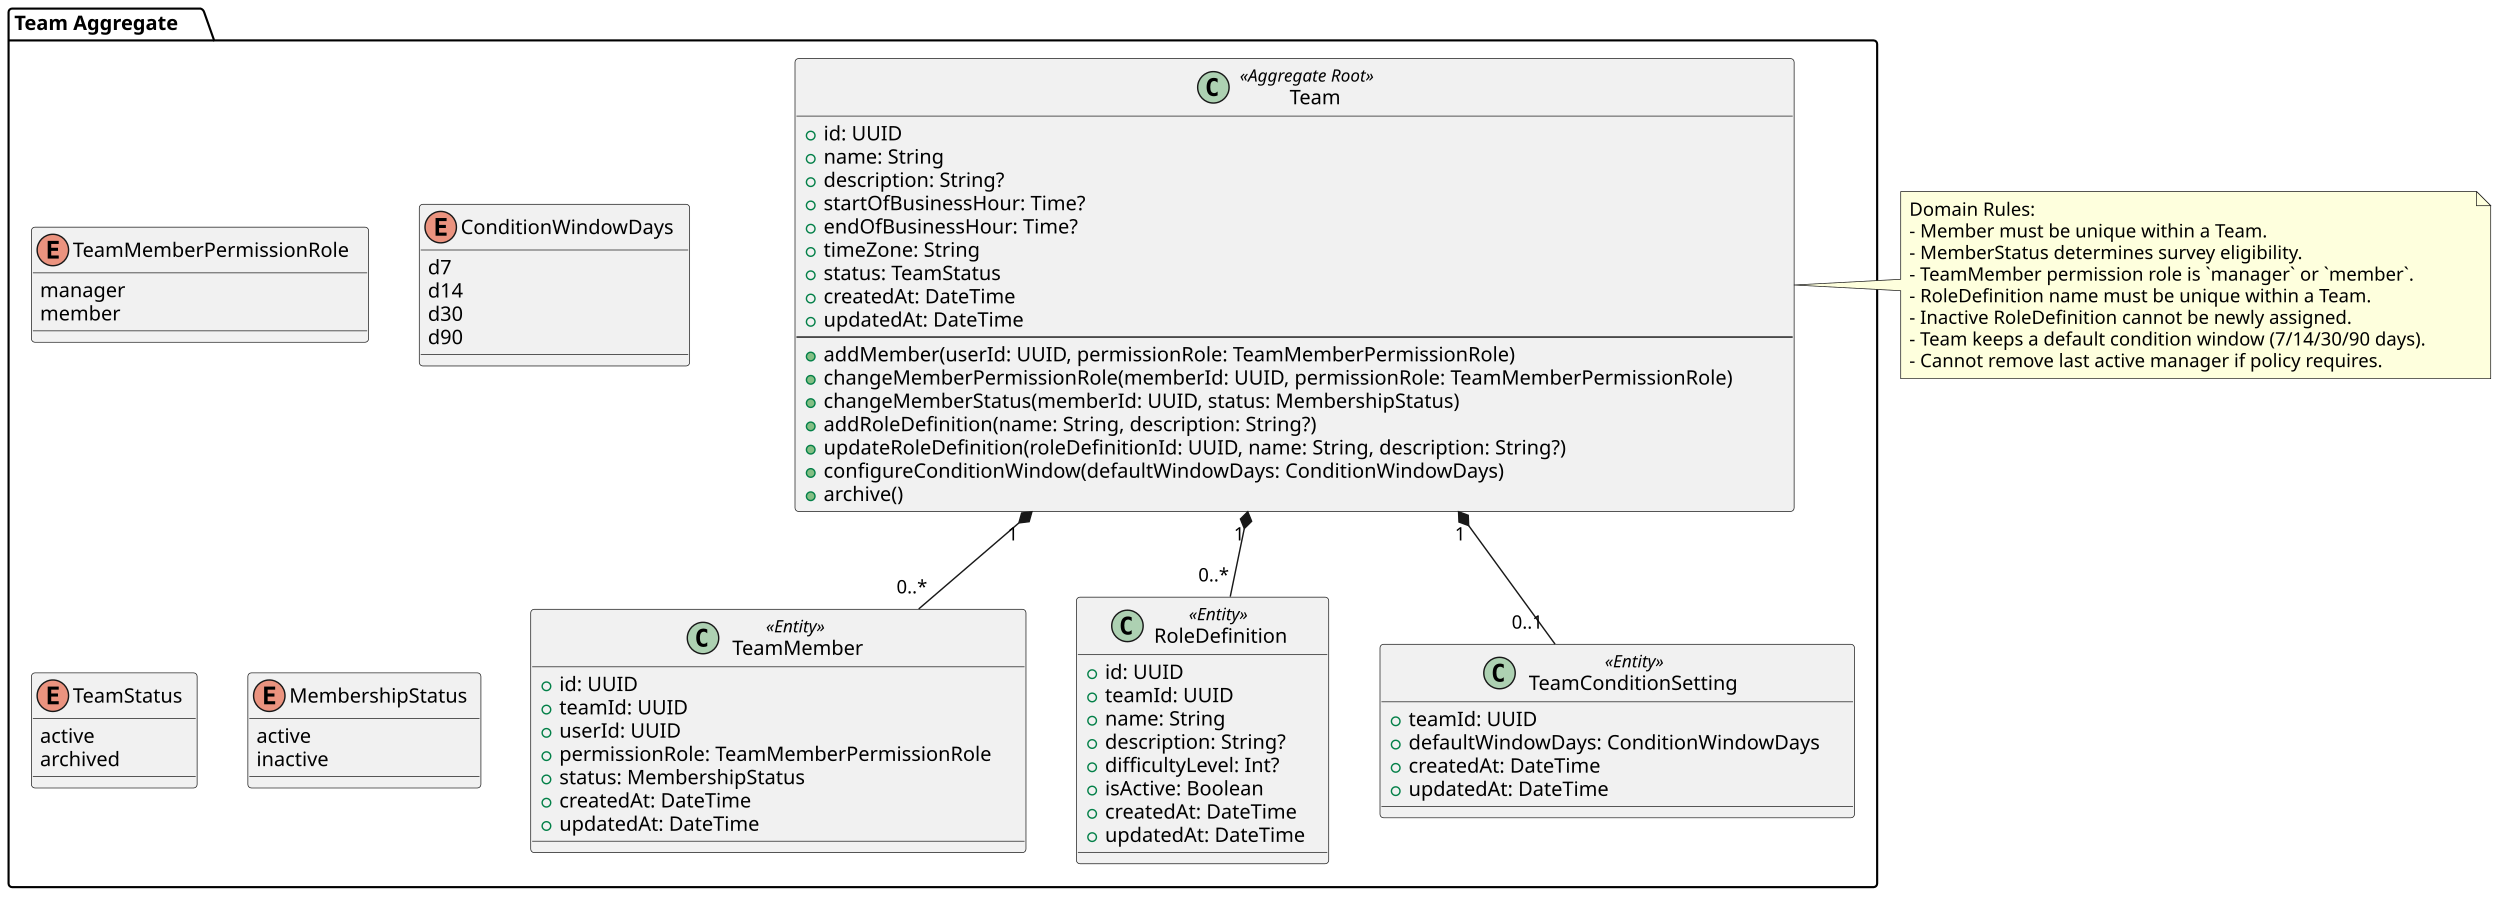
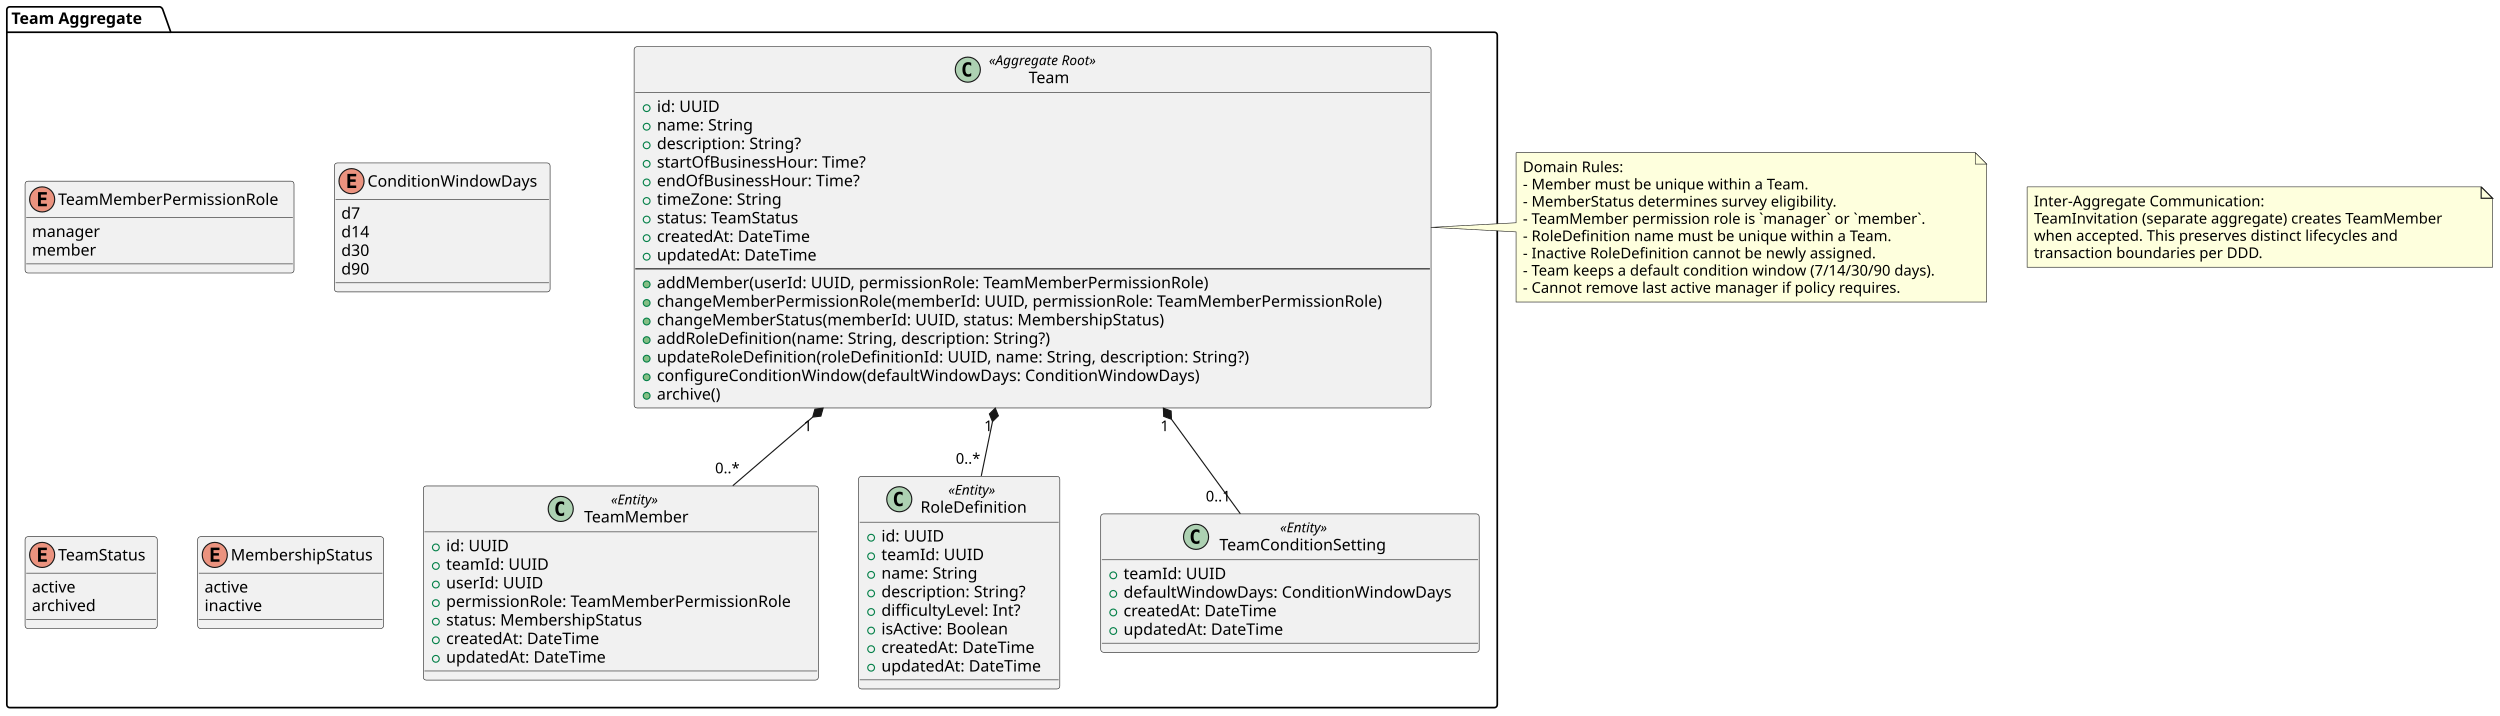
- <svg xmlns="http://www.w3.org/2000/svg" contentStyleType="text/css" data-diagram-type="CLASS" height="628px" preserveAspectRatio="none" style="width:1750px;height:628px;background:#FFFFFF;" version="1.1" viewBox="0 0 1750 628" width="1750px" zoomAndPan="magnify">
+ <svg xmlns="http://www.w3.org/2000/svg" contentStyleType="text/css" data-diagram-type="CLASS" height="628px" preserveAspectRatio="none" style="width:2194px;height:628px;background:#FFFFFF;" version="1.1" viewBox="0 0 2194 628" width="2194px" zoomAndPan="magnify">
  <defs />
  <g>
    <g class="cluster" data-qualified-name="Team Aggregate" data-source-line="1" id="ent0002">
      <path d="M8.5,6 L140.388,6 A3.75,3.75 0 0 1 142.888,8.5 L149.888,28.297 L1311.5,28.297 A2.5,2.5 0 0 1 1314,30.797 L1314,618.5 A2.5,2.5 0 0 1 1311.5,621 L8.5,621 A2.5,2.5 0 0 1 6,618.5 L6,8.5 A2.5,2.5 0 0 1 8.5,6" fill="none" style="stroke:#000000;stroke-width:1.5;" />
      <line style="stroke:#000000;stroke-width:1.5;" x1="6" x2="149.888" y1="28.297" y2="28.297" />
      <text fill="#000000" font-family="sans-serif" font-size="14" font-weight="bold" lengthAdjust="spacing" textLength="130.888" x="10" y="20.995">Team Aggregate</text>
    </g>
    <g class="entity" data-qualified-name="Team Aggregate.Team" data-source-line="3" id="ent0003">
      <rect fill="#F1F1F1" height="317.016" rx="2.5" ry="2.5" style="stroke:#181818;stroke-width:0.5;" width="699.394" x="556.5" y="41" />
      <ellipse cx="849.361" cy="61.133" fill="#ADD1B2" rx="11" ry="11" style="stroke:#181818;stroke-width:1;" />
      <path d="M852.33,66.773 Q851.752,67.07 851.111,67.211 Q850.471,67.367 849.768,67.367 Q847.268,67.367 845.939,65.727 Q844.627,64.07 844.627,60.945 Q844.627,57.82 845.939,56.164 Q847.268,54.508 849.768,54.508 Q850.471,54.508 851.111,54.664 Q851.768,54.82 852.33,55.117 L852.33,57.836 Q851.705,57.258 851.111,56.992 Q850.518,56.711 849.893,56.711 Q848.549,56.711 847.861,57.789 Q847.174,58.852 847.174,60.945 Q847.174,63.039 847.861,64.117 Q848.549,65.18 849.893,65.18 Q850.518,65.18 851.111,64.914 Q851.705,64.633 852.33,64.055 L852.33,66.773 Z " fill="#000000" />
      <text fill="#000000" font-family="sans-serif" font-size="12" font-style="italic" lengthAdjust="spacing" textLength="109.172" x="867.861" y="57.139">«Aggregate Root»</text>
      <text fill="#000000" font-family="sans-serif" font-size="14" lengthAdjust="spacing" textLength="39.382" x="902.756" y="72.964">Team</text>
      <line style="stroke:#181818;stroke-width:0.5;" x1="557.5" x2="1254.895" y1="81.266" y2="81.266" />
      <g data-visibility-modifier="PUBLIC_FIELD">
        <ellipse cx="567.5" cy="94.914" fill="none" rx="3" ry="3" style="stroke:#038048;stroke-width:1;" />
      </g>
      <text fill="#000000" font-family="sans-serif" font-size="14" lengthAdjust="spacing" textLength="57.347" x="576.5" y="98.261">id: UUID</text>
      <g data-visibility-modifier="PUBLIC_FIELD">
        <ellipse cx="567.5" cy="111.211" fill="none" rx="3" ry="3" style="stroke:#038048;stroke-width:1;" />
      </g>
      <text fill="#000000" font-family="sans-serif" font-size="14" lengthAdjust="spacing" textLength="90.651" x="576.5" y="114.558">name: String</text>
      <g data-visibility-modifier="PUBLIC_FIELD">
        <ellipse cx="567.5" cy="127.508" fill="none" rx="3" ry="3" style="stroke:#038048;stroke-width:1;" />
      </g>
      <text fill="#000000" font-family="sans-serif" font-size="14" lengthAdjust="spacing" textLength="136.22" x="576.5" y="130.855">description: String?</text>
      <g data-visibility-modifier="PUBLIC_FIELD">
        <ellipse cx="567.5" cy="143.805" fill="none" rx="3" ry="3" style="stroke:#038048;stroke-width:1;" />
      </g>
      <text fill="#000000" font-family="sans-serif" font-size="14" lengthAdjust="spacing" textLength="195.303" x="576.5" y="147.151">startOfBusinessHour: Time?</text>
      <g data-visibility-modifier="PUBLIC_FIELD">
        <ellipse cx="567.5" cy="160.102" fill="none" rx="3" ry="3" style="stroke:#038048;stroke-width:1;" />
      </g>
      <text fill="#000000" font-family="sans-serif" font-size="14" lengthAdjust="spacing" textLength="189.068" x="576.5" y="163.448">endOfBusinessHour: Time?</text>
      <g data-visibility-modifier="PUBLIC_FIELD">
        <ellipse cx="567.5" cy="176.398" fill="none" rx="3" ry="3" style="stroke:#038048;stroke-width:1;" />
      </g>
      <text fill="#000000" font-family="sans-serif" font-size="14" lengthAdjust="spacing" textLength="118.221" x="576.5" y="179.745">timeZone: String</text>
      <g data-visibility-modifier="PUBLIC_FIELD">
        <ellipse cx="567.5" cy="192.695" fill="none" rx="3" ry="3" style="stroke:#038048;stroke-width:1;" />
      </g>
      <text fill="#000000" font-family="sans-serif" font-size="14" lengthAdjust="spacing" textLength="136.179" x="576.5" y="196.042">status: TeamStatus</text>
      <g data-visibility-modifier="PUBLIC_FIELD">
        <ellipse cx="567.5" cy="208.992" fill="none" rx="3" ry="3" style="stroke:#038048;stroke-width:1;" />
      </g>
      <text fill="#000000" font-family="sans-serif" font-size="14" lengthAdjust="spacing" textLength="146.023" x="576.5" y="212.339">createdAt: DateTime</text>
      <g data-visibility-modifier="PUBLIC_FIELD">
        <ellipse cx="567.5" cy="225.289" fill="none" rx="3" ry="3" style="stroke:#038048;stroke-width:1;" />
      </g>
      <text fill="#000000" font-family="sans-serif" font-size="14" lengthAdjust="spacing" textLength="150.602" x="576.5" y="228.636">updatedAt: DateTime</text>
      <line style="stroke:#181818;stroke-width:1;" x1="557.5" x2="1254.895" y1="235.938" y2="235.938" />
      <g data-visibility-modifier="PUBLIC_METHOD">
        <ellipse cx="567.5" cy="249.586" fill="#84BE84" rx="3" ry="3" style="stroke:#038048;stroke-width:1;" />
      </g>
      <text fill="#000000" font-family="sans-serif" font-size="14" lengthAdjust="spacing" textLength="512.565" x="576.5" y="252.933">addMember(userId: UUID, permissionRole: TeamMemberPermissionRole)</text>
      <g data-visibility-modifier="PUBLIC_METHOD">
        <ellipse cx="567.5" cy="265.883" fill="#84BE84" rx="3" ry="3" style="stroke:#038048;stroke-width:1;" />
      </g>
      <text fill="#000000" font-family="sans-serif" font-size="14" lengthAdjust="spacing" textLength="673.394" x="576.5" y="269.229">changeMemberPermissionRole(memberId: UUID, permissionRole: TeamMemberPermissionRole)</text>
      <g data-visibility-modifier="PUBLIC_METHOD">
        <ellipse cx="567.5" cy="282.18" fill="#84BE84" rx="3" ry="3" style="stroke:#038048;stroke-width:1;" />
      </g>
      <text fill="#000000" font-family="sans-serif" font-size="14" lengthAdjust="spacing" textLength="473.601" x="576.5" y="285.526">changeMemberStatus(memberId: UUID, status: MembershipStatus)</text>
      <g data-visibility-modifier="PUBLIC_METHOD">
        <ellipse cx="567.5" cy="298.477" fill="#84BE84" rx="3" ry="3" style="stroke:#038048;stroke-width:1;" />
      </g>
      <text fill="#000000" font-family="sans-serif" font-size="14" lengthAdjust="spacing" textLength="371.636" x="576.5" y="301.823">addRoleDefinition(name: String, description: String?)</text>
      <g data-visibility-modifier="PUBLIC_METHOD">
        <ellipse cx="567.5" cy="314.773" fill="#84BE84" rx="3" ry="3" style="stroke:#038048;stroke-width:1;" />
      </g>
      <text fill="#000000" font-family="sans-serif" font-size="14" lengthAdjust="spacing" textLength="555.714" x="576.5" y="318.12">updateRoleDefinition(roleDefinitionId: UUID, name: String, description: String?)</text>
      <g data-visibility-modifier="PUBLIC_METHOD">
        <ellipse cx="567.5" cy="331.07" fill="#84BE84" rx="3" ry="3" style="stroke:#038048;stroke-width:1;" />
      </g>
      <text fill="#000000" font-family="sans-serif" font-size="14" lengthAdjust="spacing" textLength="505.449" x="576.5" y="334.417">configureConditionWindow(defaultWindowDays: ConditionWindowDays)</text>
      <g data-visibility-modifier="PUBLIC_METHOD">
        <ellipse cx="567.5" cy="347.367" fill="#84BE84" rx="3" ry="3" style="stroke:#038048;stroke-width:1;" />
      </g>
      <text fill="#000000" font-family="sans-serif" font-size="14" lengthAdjust="spacing" textLength="62.617" x="576.5" y="350.714">archive()</text>
    </g>
    <g class="entity" data-qualified-name="Team Aggregate.TeamMember" data-source-line="23" id="ent0004">
      <rect fill="#F1F1F1" height="170.344" rx="2.5" ry="2.5" style="stroke:#181818;stroke-width:0.5;" width="346.681" x="371.5" y="426.5" />
      <ellipse cx="492.106" cy="446.633" fill="#ADD1B2" rx="11" ry="11" style="stroke:#181818;stroke-width:1;" />
      <path d="M495.075,452.273 Q494.497,452.57 493.856,452.711 Q493.216,452.867 492.513,452.867 Q490.013,452.867 488.685,451.227 Q487.372,449.57 487.372,446.445 Q487.372,443.32 488.685,441.664 Q490.013,440.008 492.513,440.008 Q493.216,440.008 493.856,440.164 Q494.513,440.32 495.075,440.617 L495.075,443.336 Q494.45,442.758 493.856,442.492 Q493.263,442.211 492.638,442.211 Q491.294,442.211 490.606,443.289 Q489.919,444.352 489.919,446.445 Q489.919,448.539 490.606,449.617 Q491.294,450.68 492.638,450.68 Q493.263,450.68 493.856,450.414 Q494.45,450.133 495.075,449.555 L495.075,452.273 Z " fill="#000000" />
      <text fill="#000000" font-family="sans-serif" font-size="12" font-style="italic" lengthAdjust="spacing" textLength="49.846" x="536.168" y="442.639">«Entity»</text>
      <text fill="#000000" font-family="sans-serif" font-size="14" lengthAdjust="spacing" textLength="96.968" x="512.606" y="458.464">TeamMember</text>
      <line style="stroke:#181818;stroke-width:0.5;" x1="372.5" x2="717.181" y1="466.766" y2="466.766" />
      <g data-visibility-modifier="PUBLIC_FIELD">
        <ellipse cx="382.5" cy="480.414" fill="none" rx="3" ry="3" style="stroke:#038048;stroke-width:1;" />
      </g>
      <text fill="#000000" font-family="sans-serif" font-size="14" lengthAdjust="spacing" textLength="57.347" x="391.5" y="483.761">id: UUID</text>
      <g data-visibility-modifier="PUBLIC_FIELD">
        <ellipse cx="382.5" cy="496.711" fill="none" rx="3" ry="3" style="stroke:#038048;stroke-width:1;" />
      </g>
      <text fill="#000000" font-family="sans-serif" font-size="14" lengthAdjust="spacing" textLength="93.905" x="391.5" y="500.058">teamId: UUID</text>
      <g data-visibility-modifier="PUBLIC_FIELD">
        <ellipse cx="382.5" cy="513.008" fill="none" rx="3" ry="3" style="stroke:#038048;stroke-width:1;" />
      </g>
      <text fill="#000000" font-family="sans-serif" font-size="14" lengthAdjust="spacing" textLength="88.122" x="391.5" y="516.355">userId: UUID</text>
      <g data-visibility-modifier="PUBLIC_FIELD">
        <ellipse cx="382.5" cy="529.305" fill="none" rx="3" ry="3" style="stroke:#038048;stroke-width:1;" />
      </g>
      <text fill="#000000" font-family="sans-serif" font-size="14" lengthAdjust="spacing" textLength="320.681" x="391.5" y="532.651">permissionRole: TeamMemberPermissionRole</text>
      <g data-visibility-modifier="PUBLIC_FIELD">
        <ellipse cx="382.5" cy="545.602" fill="none" rx="3" ry="3" style="stroke:#038048;stroke-width:1;" />
      </g>
      <text fill="#000000" font-family="sans-serif" font-size="14" lengthAdjust="spacing" textLength="183.326" x="391.5" y="548.948">status: MembershipStatus</text>
      <g data-visibility-modifier="PUBLIC_FIELD">
        <ellipse cx="382.5" cy="561.898" fill="none" rx="3" ry="3" style="stroke:#038048;stroke-width:1;" />
      </g>
      <text fill="#000000" font-family="sans-serif" font-size="14" lengthAdjust="spacing" textLength="146.023" x="391.5" y="565.245">createdAt: DateTime</text>
      <g data-visibility-modifier="PUBLIC_FIELD">
        <ellipse cx="382.5" cy="578.195" fill="none" rx="3" ry="3" style="stroke:#038048;stroke-width:1;" />
      </g>
      <text fill="#000000" font-family="sans-serif" font-size="14" lengthAdjust="spacing" textLength="150.602" x="391.5" y="581.542">updatedAt: DateTime</text>
      <line style="stroke:#181818;stroke-width:0.5;" x1="372.5" x2="717.181" y1="588.844" y2="588.844" />
    </g>
    <g class="entity" data-qualified-name="Team Aggregate.RoleDefinition" data-source-line="33" id="ent0005">
      <rect fill="#F1F1F1" height="186.641" rx="2.5" ry="2.5" style="stroke:#181818;stroke-width:0.5;" width="176.602" x="753.5" y="418" />
      <ellipse cx="789.207" cy="438.133" fill="#ADD1B2" rx="11" ry="11" style="stroke:#181818;stroke-width:1;" />
      <path d="M792.175,443.773 Q791.597,444.07 790.957,444.211 Q790.316,444.367 789.613,444.367 Q787.113,444.367 785.785,442.727 Q784.472,441.07 784.472,437.945 Q784.472,434.82 785.785,433.164 Q787.113,431.508 789.613,431.508 Q790.316,431.508 790.957,431.664 Q791.613,431.82 792.175,432.117 L792.175,434.836 Q791.55,434.258 790.957,433.992 Q790.363,433.711 789.738,433.711 Q788.394,433.711 787.707,434.789 Q787.019,435.852 787.019,437.945 Q787.019,440.039 787.707,441.117 Q788.394,442.18 789.738,442.18 Q790.363,442.18 790.957,441.914 Q791.55,441.633 792.175,441.055 L792.175,443.773 Z " fill="#000000" />
      <text fill="#000000" font-family="sans-serif" font-size="12" font-style="italic" lengthAdjust="spacing" textLength="49.846" x="832.179" y="434.139">«Entity»</text>
      <text fill="#000000" font-family="sans-serif" font-size="14" lengthAdjust="spacing" textLength="98.588" x="807.808" y="449.964">RoleDefinition</text>
      <line style="stroke:#181818;stroke-width:0.5;" x1="754.5" x2="929.102" y1="458.266" y2="458.266" />
      <g data-visibility-modifier="PUBLIC_FIELD">
        <ellipse cx="764.5" cy="471.914" fill="none" rx="3" ry="3" style="stroke:#038048;stroke-width:1;" />
      </g>
      <text fill="#000000" font-family="sans-serif" font-size="14" lengthAdjust="spacing" textLength="57.347" x="773.5" y="475.261">id: UUID</text>
      <g data-visibility-modifier="PUBLIC_FIELD">
        <ellipse cx="764.5" cy="488.211" fill="none" rx="3" ry="3" style="stroke:#038048;stroke-width:1;" />
      </g>
      <text fill="#000000" font-family="sans-serif" font-size="14" lengthAdjust="spacing" textLength="93.905" x="773.5" y="491.558">teamId: UUID</text>
      <g data-visibility-modifier="PUBLIC_FIELD">
        <ellipse cx="764.5" cy="504.508" fill="none" rx="3" ry="3" style="stroke:#038048;stroke-width:1;" />
      </g>
      <text fill="#000000" font-family="sans-serif" font-size="14" lengthAdjust="spacing" textLength="90.651" x="773.5" y="507.854">name: String</text>
      <g data-visibility-modifier="PUBLIC_FIELD">
        <ellipse cx="764.5" cy="520.805" fill="none" rx="3" ry="3" style="stroke:#038048;stroke-width:1;" />
      </g>
      <text fill="#000000" font-family="sans-serif" font-size="14" lengthAdjust="spacing" textLength="136.22" x="773.5" y="524.151">description: String?</text>
      <g data-visibility-modifier="PUBLIC_FIELD">
        <ellipse cx="764.5" cy="537.102" fill="none" rx="3" ry="3" style="stroke:#038048;stroke-width:1;" />
      </g>
      <text fill="#000000" font-family="sans-serif" font-size="14" lengthAdjust="spacing" textLength="133.048" x="773.5" y="540.448">difficultyLevel: Int?</text>
      <g data-visibility-modifier="PUBLIC_FIELD">
        <ellipse cx="764.5" cy="553.398" fill="none" rx="3" ry="3" style="stroke:#038048;stroke-width:1;" />
      </g>
      <text fill="#000000" font-family="sans-serif" font-size="14" lengthAdjust="spacing" textLength="120.593" x="773.5" y="556.745">isActive: Boolean</text>
      <g data-visibility-modifier="PUBLIC_FIELD">
        <ellipse cx="764.5" cy="569.695" fill="none" rx="3" ry="3" style="stroke:#038048;stroke-width:1;" />
      </g>
      <text fill="#000000" font-family="sans-serif" font-size="14" lengthAdjust="spacing" textLength="146.023" x="773.5" y="573.042">createdAt: DateTime</text>
      <g data-visibility-modifier="PUBLIC_FIELD">
        <ellipse cx="764.5" cy="585.992" fill="none" rx="3" ry="3" style="stroke:#038048;stroke-width:1;" />
      </g>
      <text fill="#000000" font-family="sans-serif" font-size="14" lengthAdjust="spacing" textLength="150.602" x="773.5" y="589.339">updatedAt: DateTime</text>
      <line style="stroke:#181818;stroke-width:0.5;" x1="754.5" x2="929.102" y1="596.641" y2="596.641" />
    </g>
    <g class="entity" data-qualified-name="Team Aggregate.TeamConditionSetting" data-source-line="44" id="ent0006">
      <rect fill="#F1F1F1" height="121.453" rx="2.5" ry="2.5" style="stroke:#181818;stroke-width:0.5;" width="332.127" x="966" y="451" />
      <ellipse cx="1049.655" cy="471.133" fill="#ADD1B2" rx="11" ry="11" style="stroke:#181818;stroke-width:1;" />
      <path d="M1052.623,476.773 Q1052.045,477.07 1051.405,477.211 Q1050.764,477.367 1050.061,477.367 Q1047.561,477.367 1046.233,475.727 Q1044.92,474.07 1044.92,470.945 Q1044.92,467.82 1046.233,466.164 Q1047.561,464.508 1050.061,464.508 Q1050.764,464.508 1051.405,464.664 Q1052.061,464.82 1052.623,465.117 L1052.623,467.836 Q1051.998,467.258 1051.405,466.992 Q1050.811,466.711 1050.186,466.711 Q1048.842,466.711 1048.155,467.789 Q1047.467,468.852 1047.467,470.945 Q1047.467,473.039 1048.155,474.117 Q1048.842,475.18 1050.186,475.18 Q1050.811,475.18 1051.405,474.914 Q1051.998,474.633 1052.623,474.055 L1052.623,476.773 Z " fill="#000000" />
      <text fill="#000000" font-family="sans-serif" font-size="12" font-style="italic" lengthAdjust="spacing" textLength="49.846" x="1123.391" y="467.139">«Entity»</text>
      <text fill="#000000" font-family="sans-serif" font-size="14" lengthAdjust="spacing" textLength="156.317" x="1070.155" y="482.964">TeamConditionSetting</text>
      <line style="stroke:#181818;stroke-width:0.5;" x1="967" x2="1297.127" y1="491.266" y2="491.266" />
      <g data-visibility-modifier="PUBLIC_FIELD">
        <ellipse cx="977" cy="504.914" fill="none" rx="3" ry="3" style="stroke:#038048;stroke-width:1;" />
      </g>
      <text fill="#000000" font-family="sans-serif" font-size="14" lengthAdjust="spacing" textLength="93.905" x="986" y="508.261">teamId: UUID</text>
      <g data-visibility-modifier="PUBLIC_FIELD">
        <ellipse cx="977" cy="521.211" fill="none" rx="3" ry="3" style="stroke:#038048;stroke-width:1;" />
      </g>
      <text fill="#000000" font-family="sans-serif" font-size="14" lengthAdjust="spacing" textLength="306.127" x="986" y="524.558">defaultWindowDays: ConditionWindowDays</text>
      <g data-visibility-modifier="PUBLIC_FIELD">
        <ellipse cx="977" cy="537.508" fill="none" rx="3" ry="3" style="stroke:#038048;stroke-width:1;" />
      </g>
      <text fill="#000000" font-family="sans-serif" font-size="14" lengthAdjust="spacing" textLength="146.023" x="986" y="540.855">createdAt: DateTime</text>
      <g data-visibility-modifier="PUBLIC_FIELD">
        <ellipse cx="977" cy="553.805" fill="none" rx="3" ry="3" style="stroke:#038048;stroke-width:1;" />
      </g>
      <text fill="#000000" font-family="sans-serif" font-size="14" lengthAdjust="spacing" textLength="150.602" x="986" y="557.151">updatedAt: DateTime</text>
      <line style="stroke:#181818;stroke-width:0.5;" x1="967" x2="1297.127" y1="564.453" y2="564.453" />
    </g>
    <g class="entity" data-qualified-name="Team Aggregate.TeamMemberPermissionRole" data-source-line="51" id="ent0007">
      <rect fill="#F1F1F1" height="80.594" rx="2.5" ry="2.5" style="stroke:#181818;stroke-width:0.5;" width="236.019" x="22" y="159" />
      <ellipse cx="37" cy="175" fill="#EB937F" rx="11" ry="11" style="stroke:#181818;stroke-width:1;" />
      <path d="M41.109,181 L33.391,181 L33.391,168.609 L41.109,168.609 L41.109,170.766 L35.844,170.766 L35.844,173.438 L40.609,173.438 L40.609,175.594 L35.844,175.594 L35.844,178.844 L41.109,178.844 L41.109,181 Z " fill="#000000" />
      <text fill="#000000" font-family="sans-serif" font-size="14" lengthAdjust="spacing" textLength="204.019" x="51" y="179.847">TeamMemberPermissionRole</text>
      <line style="stroke:#181818;stroke-width:0.5;" x1="23" x2="257.019" y1="191" y2="191" />
      <text fill="#000000" font-family="sans-serif" font-size="14" lengthAdjust="spacing" textLength="62.925" x="28" y="207.995">manager</text>
      <text fill="#000000" font-family="sans-serif" font-size="14" lengthAdjust="spacing" textLength="59.145" x="28" y="224.292">member</text>
      <line style="stroke:#181818;stroke-width:0.5;" x1="23" x2="257.019" y1="231.594" y2="231.594" />
    </g>
    <g class="entity" data-qualified-name="Team Aggregate.ConditionWindowDays" data-source-line="56" id="ent0008">
      <rect fill="#F1F1F1" height="113.188" rx="2.5" ry="2.5" style="stroke:#181818;stroke-width:0.5;" width="189.254" x="293.5" y="143" />
      <ellipse cx="308.5" cy="159" fill="#EB937F" rx="11" ry="11" style="stroke:#181818;stroke-width:1;" />
      <path d="M312.609,165 L304.891,165 L304.891,152.609 L312.609,152.609 L312.609,154.766 L307.344,154.766 L307.344,157.438 L312.109,157.438 L312.109,159.594 L307.344,159.594 L307.344,162.844 L312.609,162.844 L312.609,165 Z " fill="#000000" />
      <text fill="#000000" font-family="sans-serif" font-size="14" lengthAdjust="spacing" textLength="157.254" x="322.5" y="163.847">ConditionWindowDays</text>
      <line style="stroke:#181818;stroke-width:0.5;" x1="294.5" x2="481.754" y1="175" y2="175" />
      <text fill="#000000" font-family="sans-serif" font-size="14" lengthAdjust="spacing" textLength="17.794" x="299.5" y="191.995">d7</text>
      <text fill="#000000" font-family="sans-serif" font-size="14" lengthAdjust="spacing" textLength="26.701" x="299.5" y="208.292">d14</text>
      <text fill="#000000" font-family="sans-serif" font-size="14" lengthAdjust="spacing" textLength="26.701" x="299.5" y="224.589">d30</text>
      <text fill="#000000" font-family="sans-serif" font-size="14" lengthAdjust="spacing" textLength="26.701" x="299.5" y="240.886">d90</text>
      <line style="stroke:#181818;stroke-width:0.5;" x1="294.5" x2="481.754" y1="248.188" y2="248.188" />
    </g>
    <g class="entity" data-qualified-name="Team Aggregate.TeamStatus" data-source-line="63" id="ent0009">
      <rect fill="#F1F1F1" height="80.594" rx="2.5" ry="2.5" style="stroke:#181818;stroke-width:0.5;" width="115.993" x="22" y="471" />
      <ellipse cx="37" cy="487" fill="#EB937F" rx="11" ry="11" style="stroke:#181818;stroke-width:1;" />
      <path d="M41.109,493 L33.391,493 L33.391,480.609 L41.109,480.609 L41.109,482.766 L35.844,482.766 L35.844,485.438 L40.609,485.438 L40.609,487.594 L35.844,487.594 L35.844,490.844 L41.109,490.844 L41.109,493 Z " fill="#000000" />
      <text fill="#000000" font-family="sans-serif" font-size="14" lengthAdjust="spacing" textLength="83.993" x="51" y="491.847">TeamStatus</text>
      <line style="stroke:#181818;stroke-width:0.5;" x1="23" x2="136.993" y1="503" y2="503" />
      <text fill="#000000" font-family="sans-serif" font-size="14" lengthAdjust="spacing" textLength="42.554" x="28" y="519.995">active</text>
      <text fill="#000000" font-family="sans-serif" font-size="14" lengthAdjust="spacing" textLength="60.58" x="28" y="536.292">archived</text>
      <line style="stroke:#181818;stroke-width:0.5;" x1="23" x2="136.993" y1="543.594" y2="543.594" />
    </g>
    <g class="entity" data-qualified-name="Team Aggregate.MembershipStatus" data-source-line="68" id="ent0010">
      <rect fill="#F1F1F1" height="80.594" rx="2.5" ry="2.5" style="stroke:#181818;stroke-width:0.5;" width="163.141" x="173.5" y="471" />
      <ellipse cx="188.5" cy="487" fill="#EB937F" rx="11" ry="11" style="stroke:#181818;stroke-width:1;" />
      <path d="M192.609,493 L184.891,493 L184.891,480.609 L192.609,480.609 L192.609,482.766 L187.344,482.766 L187.344,485.438 L192.109,485.438 L192.109,487.594 L187.344,487.594 L187.344,490.844 L192.609,490.844 L192.609,493 Z " fill="#000000" />
      <text fill="#000000" font-family="sans-serif" font-size="14" lengthAdjust="spacing" textLength="131.141" x="202.5" y="491.847">MembershipStatus</text>
      <line style="stroke:#181818;stroke-width:0.5;" x1="174.5" x2="335.641" y1="503" y2="503" />
      <text fill="#000000" font-family="sans-serif" font-size="14" lengthAdjust="spacing" textLength="42.554" x="179.5" y="519.995">active</text>
      <text fill="#000000" font-family="sans-serif" font-size="14" lengthAdjust="spacing" textLength="55.316" x="179.5" y="536.292">inactive</text>
      <line style="stroke:#181818;stroke-width:0.5;" x1="174.5" x2="335.641" y1="543.594" y2="543.594" />
    </g>
    <g class="entity" data-qualified-name="GMN14" data-source-line="79" id="ent0015">
      <path d="M1330.5,134 L1330.5,195.5 L1255.7,199.5 L1330.5,203.5 L1330.5,265.062 A0,0 0 0 0 1330.5,265.062 L1743.499,265.062 A0,0 0 0 0 1743.499,265.062 L1743.499,144 L1733.499,134 L1330.5,134 A0,0 0 0 0 1330.5,134" fill="#FEFFDD" style="stroke:#181818;stroke-width:0.5;" />
      <path d="M1733.499,134 L1733.499,144 L1743.499,144 L1733.499,134" fill="#FEFFDD" style="stroke:#181818;stroke-width:0.5;" />
      <text fill="#000000" font-family="sans-serif" font-size="13" lengthAdjust="spacing" textLength="94.612" x="1336.5" y="151.067">Domain Rules:</text>
      <text fill="#000000" font-family="sans-serif" font-size="13" lengthAdjust="spacing" textLength="268.791" x="1336.5" y="166.2">- Member must be unique within a Team.</text>
      <text fill="#000000" font-family="sans-serif" font-size="13" lengthAdjust="spacing" textLength="296.931" x="1336.5" y="181.333">- MemberStatus determines survey eligibility.</text>
      <text fill="#000000" font-family="sans-serif" font-size="13" lengthAdjust="spacing" textLength="386.953" x="1336.5" y="196.465">- TeamMember permission role is `manager` or `member`.</text>
      <text fill="#000000" font-family="sans-serif" font-size="13" lengthAdjust="spacing" textLength="347.864" x="1336.5" y="211.598">- RoleDefinition name must be unique within a Team.</text>
      <text fill="#000000" font-family="sans-serif" font-size="13" lengthAdjust="spacing" textLength="333.684" x="1336.5" y="226.731">- Inactive RoleDefinition cannot be newly assigned.</text>
      <text fill="#000000" font-family="sans-serif" font-size="13" lengthAdjust="spacing" textLength="392" x="1336.5" y="241.864">- Team keeps a default condition window (7/14/30/90 days).</text>
      <text fill="#000000" font-family="sans-serif" font-size="13" lengthAdjust="spacing" textLength="359.519" x="1336.5" y="256.997">- Cannot remove last active manager if policy requires.</text>
    </g>
+     <g class="entity" data-qualified-name="N1" data-source-line="90" id="ent0017">
+       <path d="M1779,164 L1779,234.531 L2187.474,234.531 L2187.474,174 L2177.474,164 L1779,164" fill="#FEFFDD" style="stroke:#181818;stroke-width:0.5;" />
+       <path d="M2177.474,164 L2177.474,174 L2187.474,174 L2177.474,164" fill="#FEFFDD" style="stroke:#181818;stroke-width:1;" />
+       <text fill="#000000" font-family="sans-serif" font-size="13" lengthAdjust="spacing" textLength="214.233" x="1785" y="181.067">Inter-Aggregate Communication:</text>
+       <text fill="#000000" font-family="sans-serif" font-size="13" lengthAdjust="spacing" textLength="387.474" x="1785" y="196.2">TeamInvitation (separate aggregate) creates TeamMember</text>
+       <text fill="#000000" font-family="sans-serif" font-size="13" lengthAdjust="spacing" textLength="347.09" x="1785" y="211.333">when accepted. This preserves distinct lifecycles and</text>
+       <text fill="#000000" font-family="sans-serif" font-size="13" lengthAdjust="spacing" textLength="214.221" x="1785" y="226.465">transaction boundaries per DDD.</text>
+     </g>
    <g class="link" data-entity-1="ent0003" data-entity-2="ent0004" data-link-type="composition" data-source-line="73" id="lnk11">
      <path codeLine="73" d="M713.227,366.038 C685.877,389.529 667.73,405.11 643.09,426.27" fill="none" id="Team-backto-TeamMember" style="stroke:#181818;stroke-width:1;" />
      <polygon fill="#181818" points="722.33,358.22,715.172,359.095,713.227,366.038,720.385,365.164,722.33,358.22" style="stroke:#181818;stroke-width:1;" />
      <text fill="#000000" font-family="sans-serif" font-size="13" lengthAdjust="spacing" textLength="8.271" x="705.237" y="378.341">1</text>
      <text fill="#000000" font-family="sans-serif" font-size="13" lengthAdjust="spacing" textLength="23.036" x="627.547" y="415.359">0..*</text>
    </g>
    <g class="link" data-entity-1="ent0003" data-entity-2="ent0005" data-link-type="composition" data-source-line="74" id="lnk12">
      <path codeLine="74" d="M871.014,369.972 C866.814,390.322 865.05,398.85 861.17,417.66" fill="none" id="Team-backto-RoleDefinition" style="stroke:#181818;stroke-width:1;" />
      <polygon fill="#181818" points="873.44,358.22,868.31,363.288,871.014,369.972,876.145,364.905,873.44,358.22" style="stroke:#181818;stroke-width:1;" />
      <text fill="#000000" font-family="sans-serif" font-size="13" lengthAdjust="spacing" textLength="8.271" x="863.666" y="378.341">1</text>
      <text fill="#000000" font-family="sans-serif" font-size="13" lengthAdjust="spacing" textLength="23.036" x="838.774" y="406.987">0..*</text>
    </g>
    <g class="link" data-entity-1="ent0003" data-entity-2="ent0006" data-link-type="composition" data-source-line="75" id="lnk13">
      <path codeLine="75" d="M1028.057,367.918 C1052.147,400.978 1069.06,424.17 1088.53,450.88" fill="none" id="Team-backto-TeamConditionSetting" style="stroke:#181818;stroke-width:1;" />
      <polygon fill="#181818" points="1020.99,358.22,1021.291,365.425,1028.057,367.918,1027.756,360.714,1020.99,358.22" style="stroke:#181818;stroke-width:1;" />
      <text fill="#000000" font-family="sans-serif" font-size="13" lengthAdjust="spacing" textLength="8.271" x="1018.363" y="378.341">1</text>
      <text fill="#000000" font-family="sans-serif" font-size="13" lengthAdjust="spacing" textLength="24.807" x="1058.156" y="440.052">0..1</text>
    </g>
  </g>
</svg>
